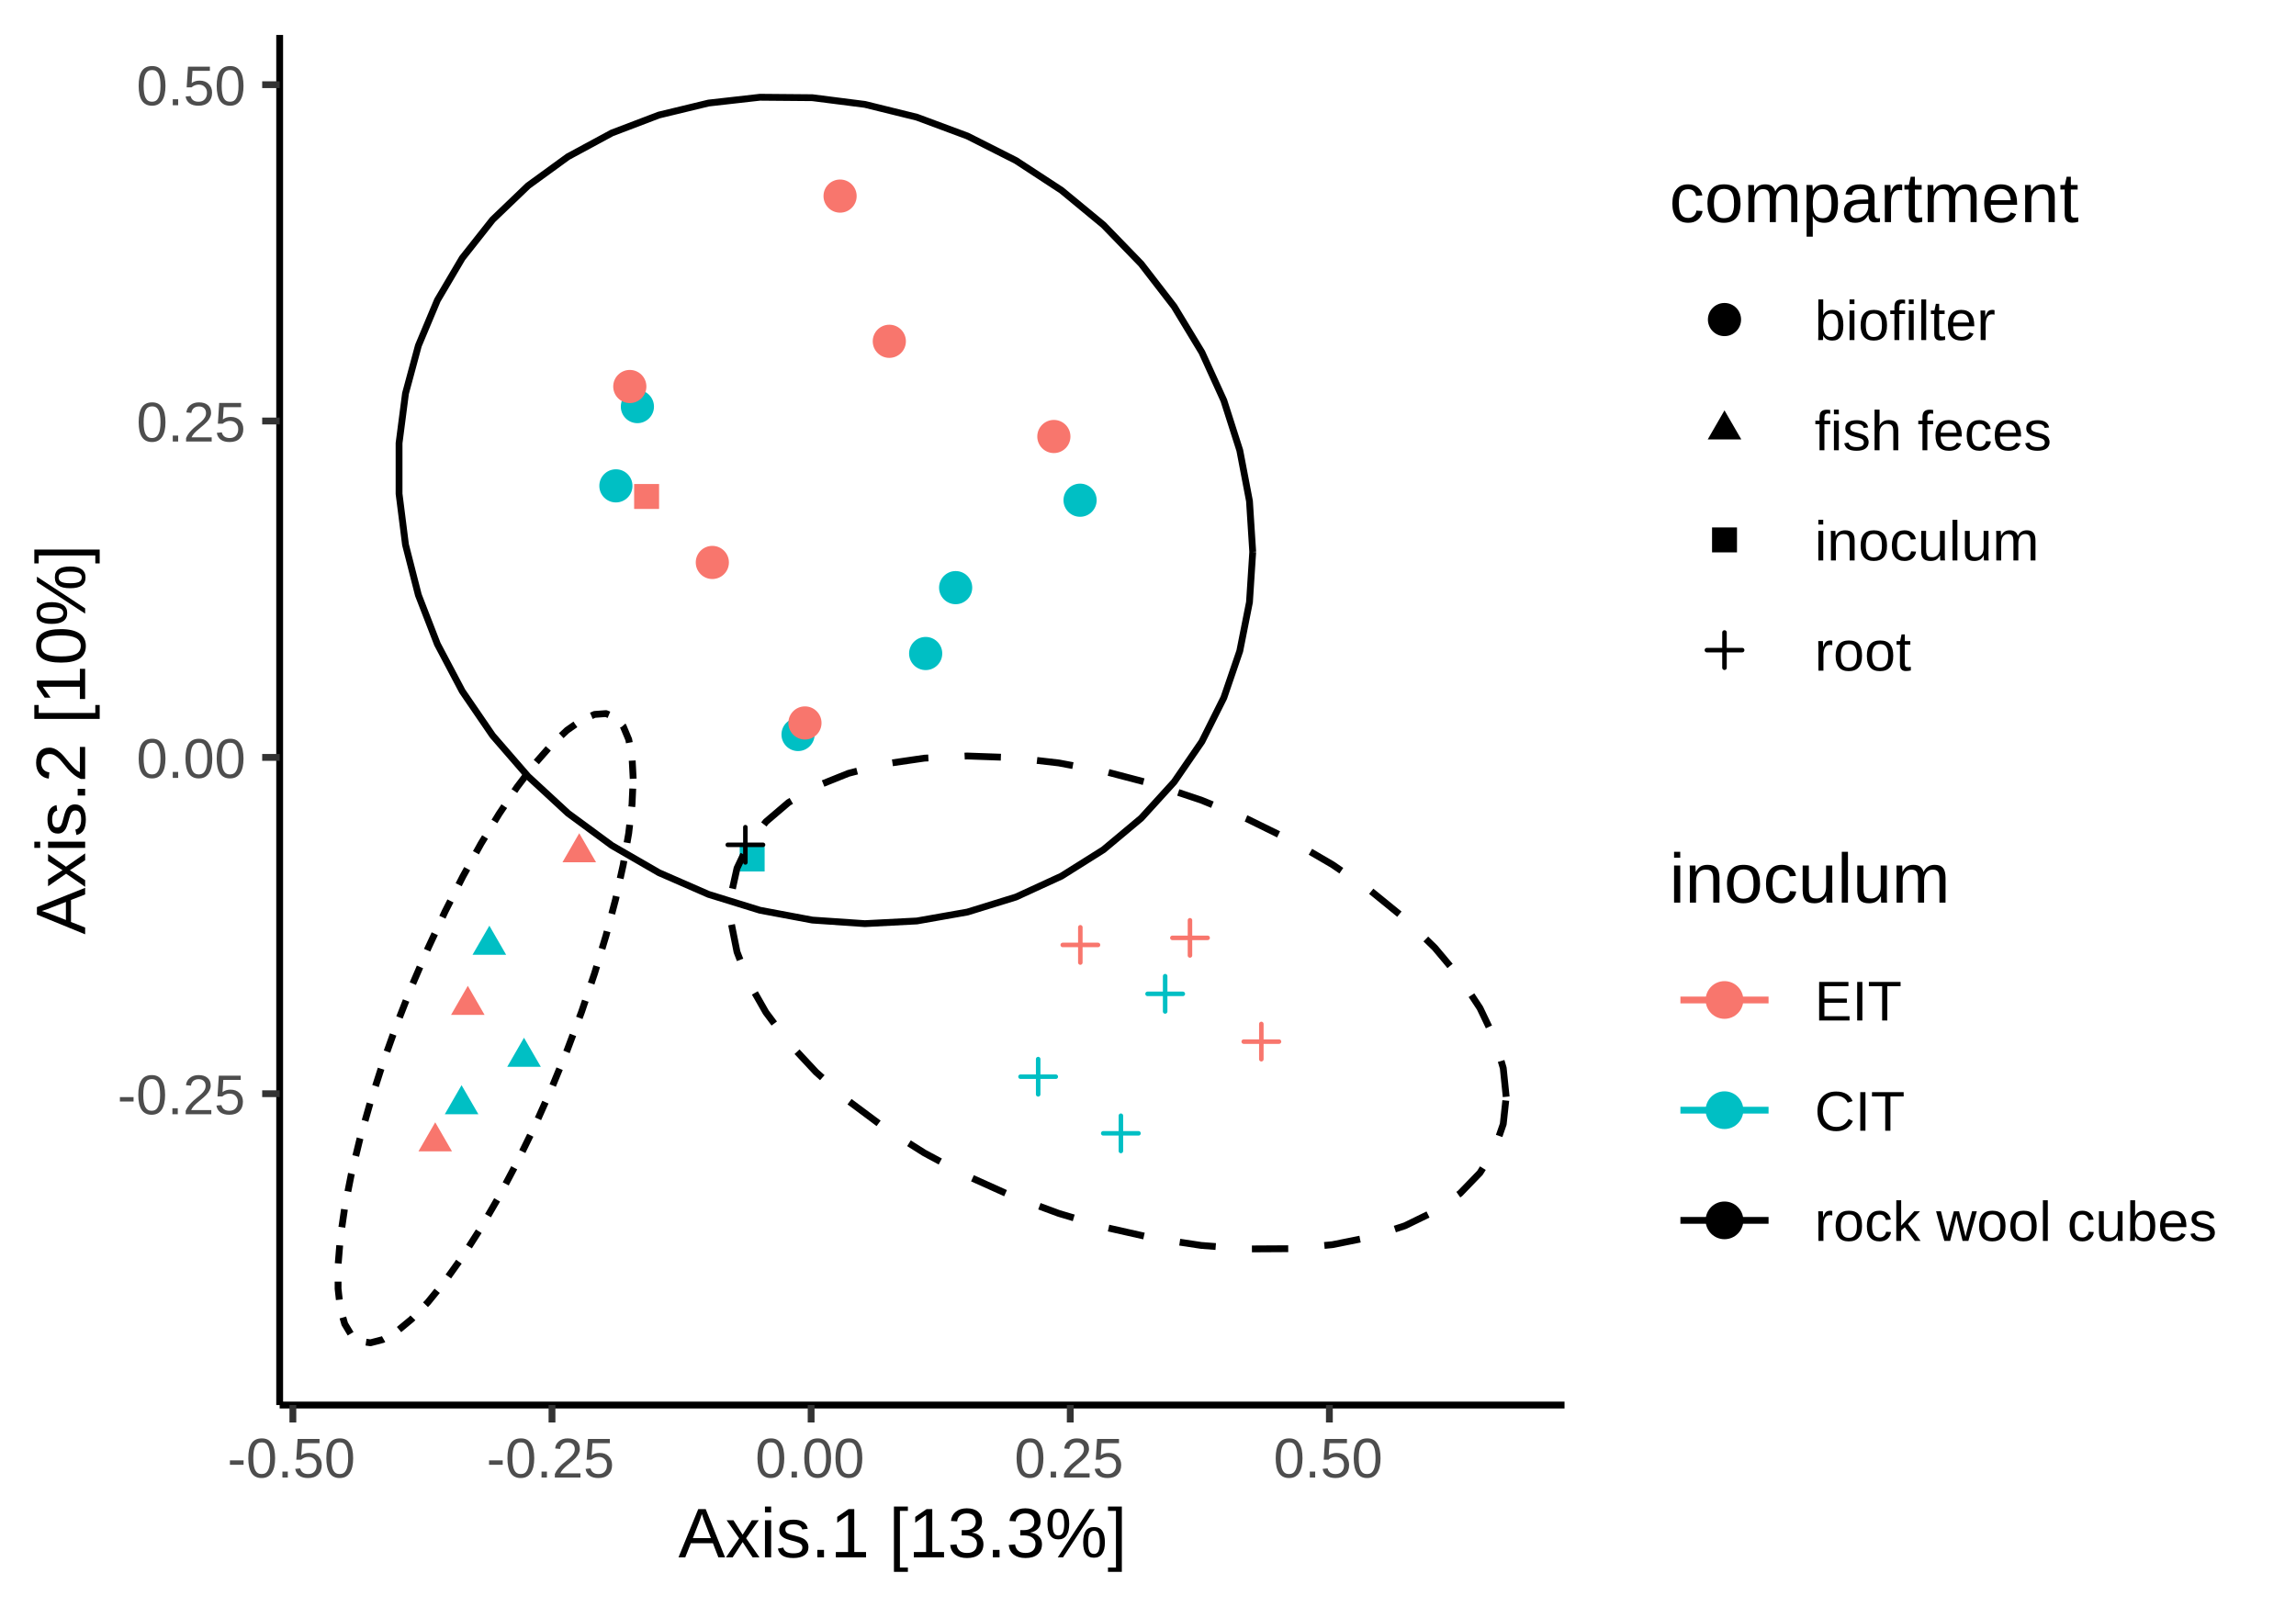
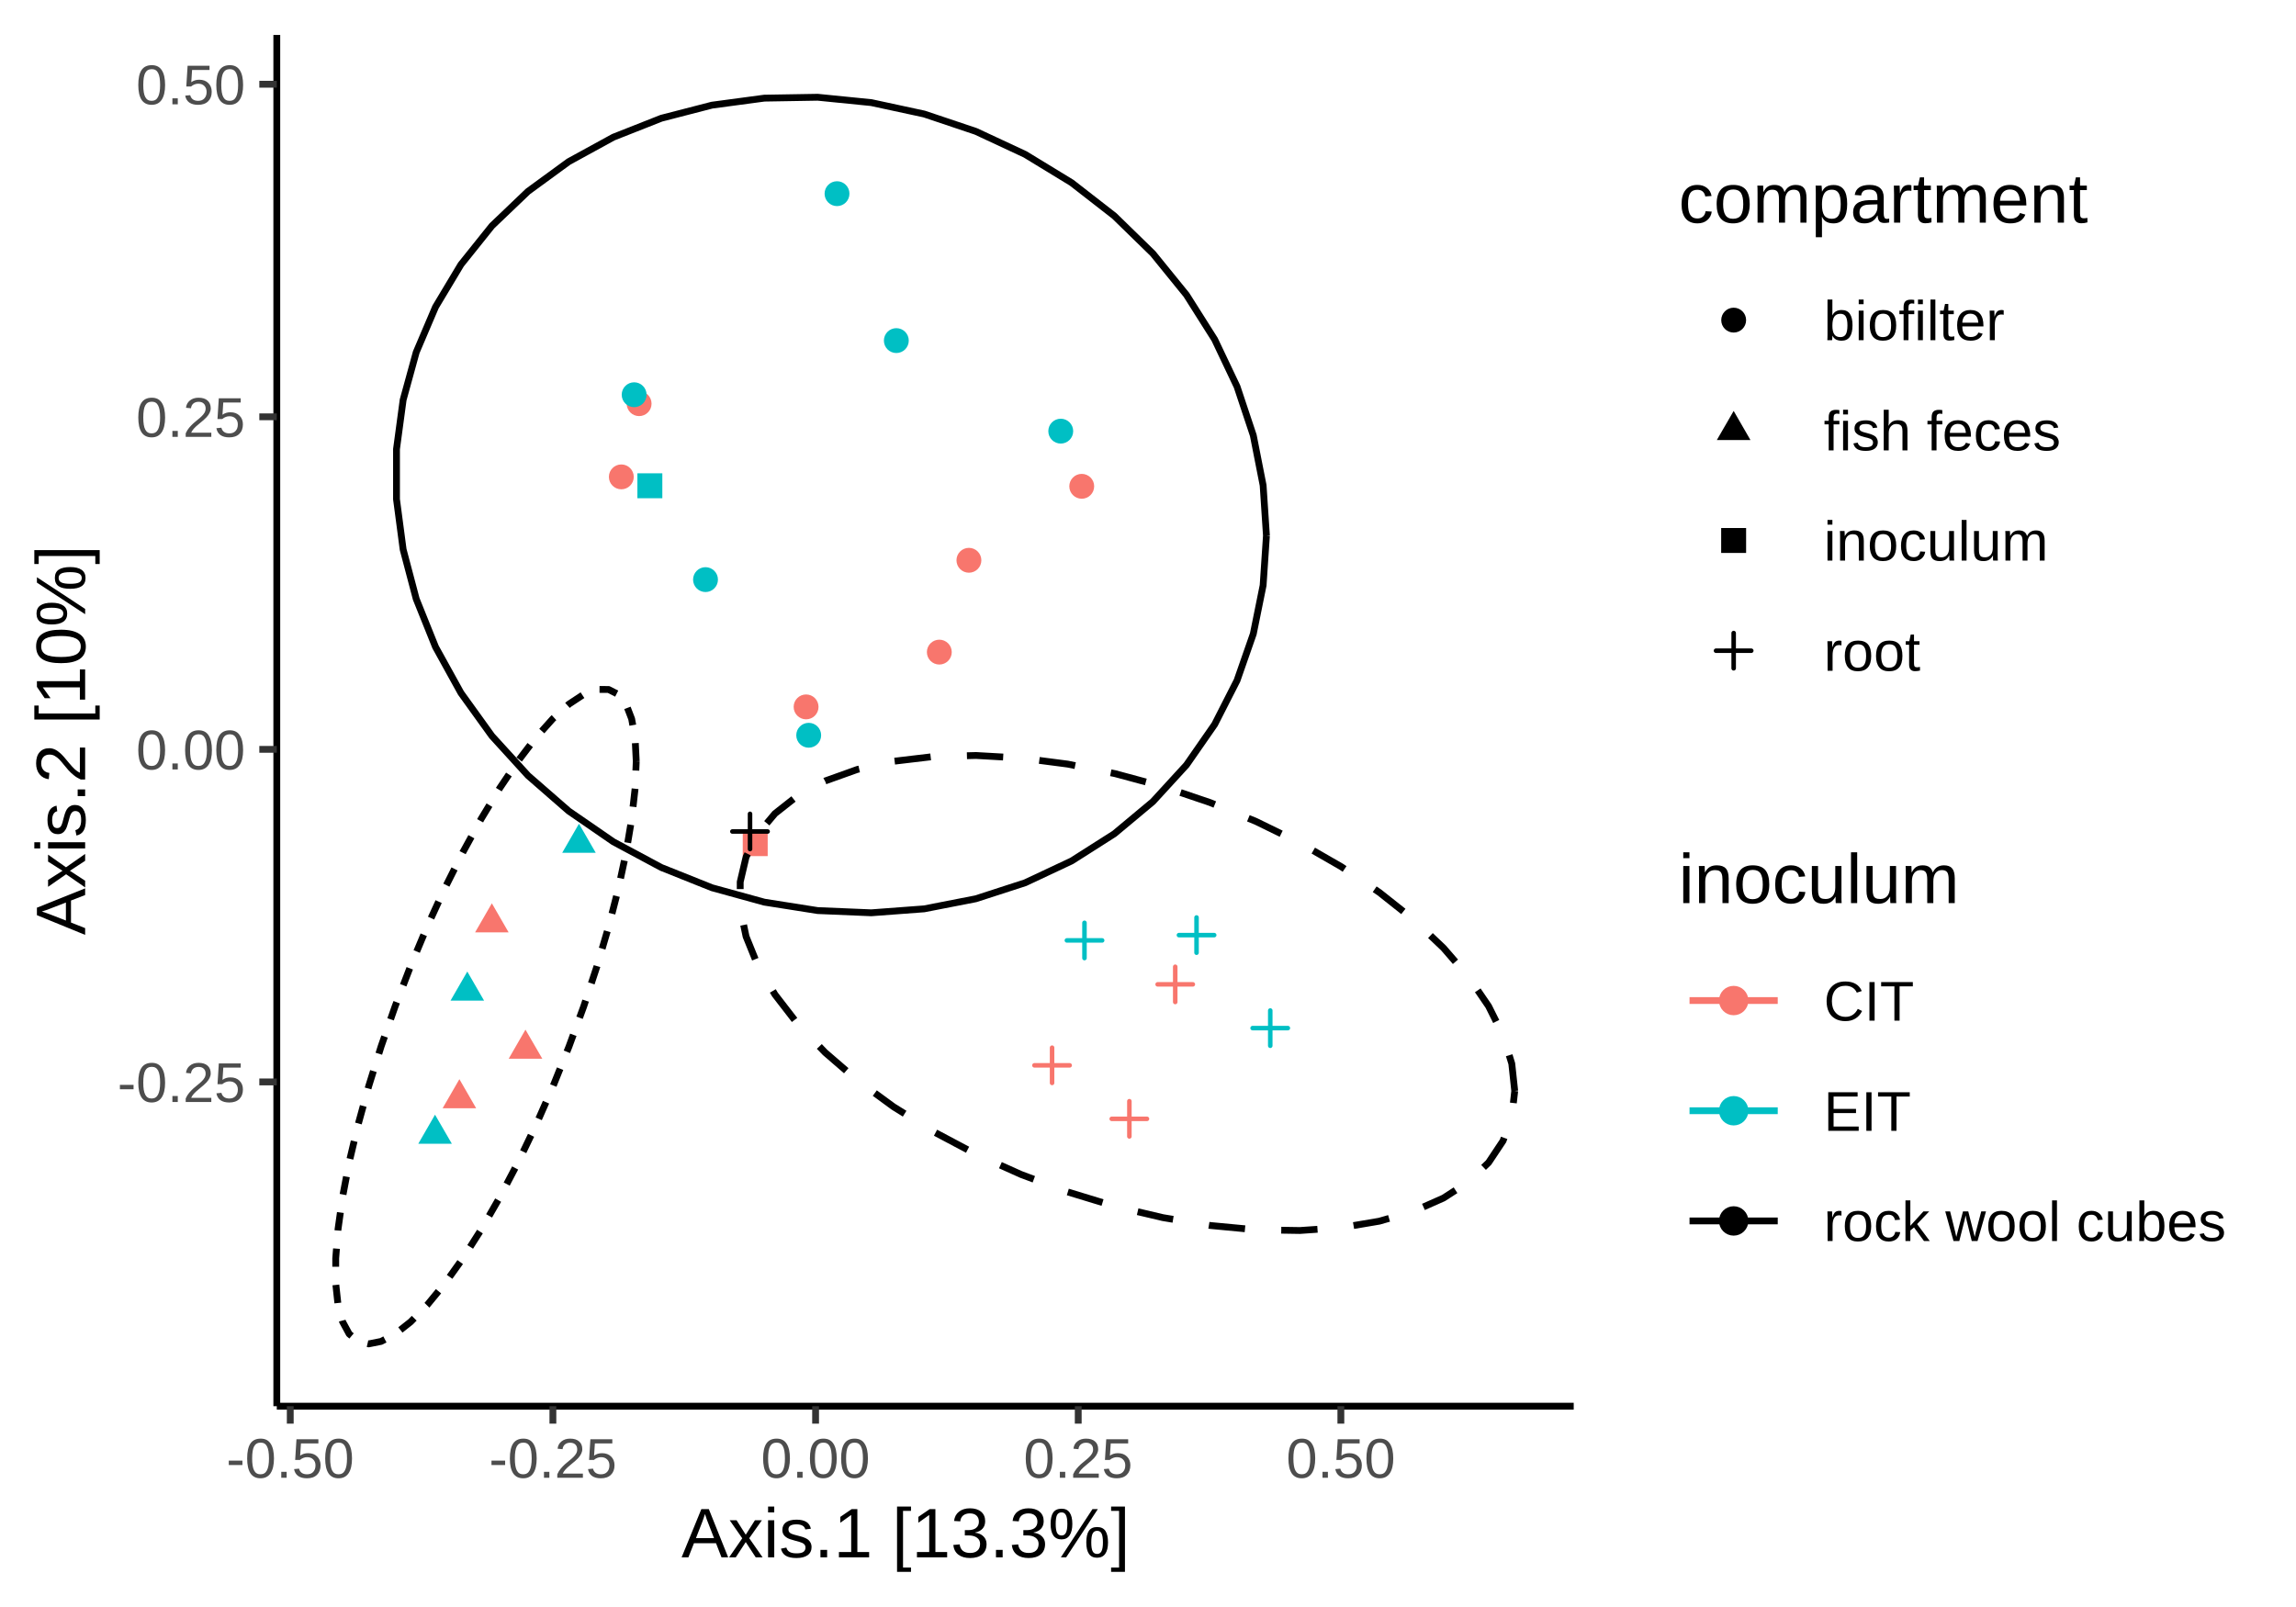
<svg xmlns="http://www.w3.org/2000/svg" viewBox="0 0 360.00 252.00">
  <defs>
    <style type="text/css">
    line, polyline, polygon, path, rect, circle {
      fill: none;
      stroke: #000000;
      stroke-linecap: round;
      stroke-linejoin: round;
      stroke-miterlimit: 10.00;
    }
  </style>
  </defs>
  <rect width="100%" height="100%" style="stroke: none; fill: #FFFFFF;" />
-   <rect x="0.00" y="0.00" width="360.00" height="252.00" style="stroke-width: 1.07; stroke: #FFFFFF; fill: #FFFFFF;" />
+   <rect x="0" y="0.00" width="360.00" height="252.00" style="stroke-width: 1.07; stroke: #FFFFFF; fill: #FFFFFF;" />
  <defs>
-     <clipPath id="cpNDMuODV8MjQ1LjMxfDIyMC4zM3w1LjQ4">
-       <rect x="43.85" y="5.48" width="201.46" height="214.85" />
+     <clipPath id="cpNDMuNDB8MjQ2Ljc1fDIyMC41MXw1LjQ4">
+       <rect x="43.40" y="5.48" width="203.35" height="215.03" />
    </clipPath>
  </defs>
-   <rect x="43.85" y="5.48" width="201.46" height="214.85" style="stroke-width: 1.07; stroke: none; fill: #FFFFFF;" clip-path="url(#cpNDMuODV8MjQ1LjMxfDIyMC4zM3w1LjQ4)" />
-   <polygon points="99.43,79.81 103.34,79.81 103.34,75.90 99.43,75.90 " style="stroke-width: 0.71; stroke: none; fill: #F8766D;" clip-path="url(#cpNDMuODV8MjQ1LjMxfDIyMC4zM3w1LjQ4)" />
-   <polygon points="115.98,136.66 119.89,136.66 119.89,132.75 115.98,132.75 " style="stroke-width: 0.71; stroke: none; fill: #00BFC4;" clip-path="url(#cpNDMuODV8MjQ1LjMxfDIyMC4zM3w1LjQ4)" />
-   <polygon points="82.16,162.73 84.80,167.29 79.53,167.29 " style="stroke-width: 0.71; stroke: none; fill: #00BFC4;" clip-path="url(#cpNDMuODV8MjQ1LjMxfDIyMC4zM3w1LjQ4)" />
-   <polygon points="76.73,145.16 79.36,149.72 74.09,149.72 " style="stroke-width: 0.71; stroke: none; fill: #00BFC4;" clip-path="url(#cpNDMuODV8MjQ1LjMxfDIyMC4zM3w1LjQ4)" />
-   <polygon points="72.37,170.17 75.01,174.73 69.74,174.73 " style="stroke-width: 0.71; stroke: none; fill: #00BFC4;" clip-path="url(#cpNDMuODV8MjQ1LjMxfDIyMC4zM3w1LjQ4)" />
-   <polygon points="68.24,175.99 70.87,180.55 65.61,180.55 " style="stroke-width: 0.71; stroke: none; fill: #F8766D;" clip-path="url(#cpNDMuODV8MjQ1LjMxfDIyMC4zM3w1LjQ4)" />
-   <polygon points="90.82,130.66 93.46,135.22 88.19,135.22 " style="stroke-width: 0.71; stroke: none; fill: #F8766D;" clip-path="url(#cpNDMuODV8MjQ1LjMxfDIyMC4zM3w1LjQ4)" />
-   <polygon points="73.35,154.59 75.98,159.15 70.72,159.15 " style="stroke-width: 0.71; stroke: none; fill: #F8766D;" clip-path="url(#cpNDMuODV8MjQ1LjMxfDIyMC4zM3w1LjQ4)" />
-   <line x1="114.11" y1="132.48" x2="119.64" y2="132.48" style="stroke-width: 0.71;" clip-path="url(#cpNDMuODV8MjQ1LjMxfDIyMC4zM3w1LjQ4)" />
-   <line x1="116.87" y1="135.24" x2="116.87" y2="129.71" style="stroke-width: 0.71;" clip-path="url(#cpNDMuODV8MjQ1LjMxfDIyMC4zM3w1LjQ4)" />
-   <circle cx="125.13" cy="115.18" r="1.95pt" style="stroke-width: 0.71; stroke: none; fill: #00BFC4;" clip-path="url(#cpNDMuODV8MjQ1LjMxfDIyMC4zM3w1LjQ4)" />
-   <circle cx="99.94" cy="63.76" r="1.95pt" style="stroke-width: 0.71; stroke: none; fill: #00BFC4;" clip-path="url(#cpNDMuODV8MjQ1LjMxfDIyMC4zM3w1LjQ4)" />
-   <circle cx="96.57" cy="76.19" r="1.95pt" style="stroke-width: 0.71; stroke: none; fill: #00BFC4;" clip-path="url(#cpNDMuODV8MjQ1LjMxfDIyMC4zM3w1LjQ4)" />
-   <circle cx="98.75" cy="60.61" r="1.95pt" style="stroke-width: 0.71; stroke: none; fill: #F8766D;" clip-path="url(#cpNDMuODV8MjQ1LjMxfDIyMC4zM3w1LjQ4)" />
-   <circle cx="126.21" cy="113.37" r="1.95pt" style="stroke-width: 0.71; stroke: none; fill: #F8766D;" clip-path="url(#cpNDMuODV8MjQ1LjMxfDIyMC4zM3w1LjQ4)" />
-   <circle cx="111.69" cy="88.20" r="1.95pt" style="stroke-width: 0.71; stroke: none; fill: #F8766D;" clip-path="url(#cpNDMuODV8MjQ1LjMxfDIyMC4zM3w1LjQ4)" />
-   <circle cx="149.84" cy="92.15" r="1.95pt" style="stroke-width: 0.71; stroke: none; fill: #00BFC4;" clip-path="url(#cpNDMuODV8MjQ1LjMxfDIyMC4zM3w1LjQ4)" />
-   <circle cx="169.35" cy="78.44" r="1.95pt" style="stroke-width: 0.71; stroke: none; fill: #00BFC4;" clip-path="url(#cpNDMuODV8MjQ1LjMxfDIyMC4zM3w1LjQ4)" />
-   <circle cx="145.14" cy="102.48" r="1.95pt" style="stroke-width: 0.71; stroke: none; fill: #00BFC4;" clip-path="url(#cpNDMuODV8MjQ1LjMxfDIyMC4zM3w1LjQ4)" />
-   <circle cx="165.24" cy="68.45" r="1.95pt" style="stroke-width: 0.71; stroke: none; fill: #F8766D;" clip-path="url(#cpNDMuODV8MjQ1LjMxfDIyMC4zM3w1LjQ4)" />
-   <circle cx="131.72" cy="30.75" r="1.95pt" style="stroke-width: 0.71; stroke: none; fill: #F8766D;" clip-path="url(#cpNDMuODV8MjQ1LjMxfDIyMC4zM3w1LjQ4)" />
-   <circle cx="139.44" cy="53.52" r="1.95pt" style="stroke-width: 0.71; stroke: none; fill: #F8766D;" clip-path="url(#cpNDMuODV8MjQ1LjMxfDIyMC4zM3w1LjQ4)" />
-   <line x1="179.93" y1="155.85" x2="185.46" y2="155.85" style="stroke-width: 0.71; stroke: #00BFC4;" clip-path="url(#cpNDMuODV8MjQ1LjMxfDIyMC4zM3w1LjQ4)" />
-   <line x1="182.69" y1="158.61" x2="182.69" y2="153.08" style="stroke-width: 0.71; stroke: #00BFC4;" clip-path="url(#cpNDMuODV8MjQ1LjMxfDIyMC4zM3w1LjQ4)" />
-   <line x1="172.98" y1="177.72" x2="178.51" y2="177.72" style="stroke-width: 0.71; stroke: #00BFC4;" clip-path="url(#cpNDMuODV8MjQ1LjMxfDIyMC4zM3w1LjQ4)" />
-   <line x1="175.75" y1="180.49" x2="175.75" y2="174.96" style="stroke-width: 0.71; stroke: #00BFC4;" clip-path="url(#cpNDMuODV8MjQ1LjMxfDIyMC4zM3w1LjQ4)" />
-   <line x1="160.01" y1="168.84" x2="165.54" y2="168.84" style="stroke-width: 0.71; stroke: #00BFC4;" clip-path="url(#cpNDMuODV8MjQ1LjMxfDIyMC4zM3w1LjQ4)" />
-   <line x1="162.78" y1="171.61" x2="162.78" y2="166.08" style="stroke-width: 0.71; stroke: #00BFC4;" clip-path="url(#cpNDMuODV8MjQ1LjMxfDIyMC4zM3w1LjQ4)" />
-   <line x1="195.01" y1="163.34" x2="200.54" y2="163.34" style="stroke-width: 0.71; stroke: #F8766D;" clip-path="url(#cpNDMuODV8MjQ1LjMxfDIyMC4zM3w1LjQ4)" />
-   <line x1="197.77" y1="166.10" x2="197.77" y2="160.57" style="stroke-width: 0.71; stroke: #F8766D;" clip-path="url(#cpNDMuODV8MjQ1LjMxfDIyMC4zM3w1LjQ4)" />
-   <line x1="183.82" y1="147.07" x2="189.35" y2="147.07" style="stroke-width: 0.71; stroke: #F8766D;" clip-path="url(#cpNDMuODV8MjQ1LjMxfDIyMC4zM3w1LjQ4)" />
-   <line x1="186.58" y1="149.83" x2="186.58" y2="144.31" style="stroke-width: 0.71; stroke: #F8766D;" clip-path="url(#cpNDMuODV8MjQ1LjMxfDIyMC4zM3w1LjQ4)" />
-   <line x1="166.63" y1="148.18" x2="172.16" y2="148.18" style="stroke-width: 0.71; stroke: #F8766D;" clip-path="url(#cpNDMuODV8MjQ1LjMxfDIyMC4zM3w1LjQ4)" />
-   <line x1="169.39" y1="150.94" x2="169.39" y2="145.41" style="stroke-width: 0.71; stroke: #F8766D;" clip-path="url(#cpNDMuODV8MjQ1LjMxfDIyMC4zM3w1LjQ4)" />
-   <polyline points="196.42,86.55 195.91,78.57 194.39,70.62 191.89,62.80 188.45,55.25 184.10,48.07 178.93,41.38 173.01,35.27 166.43,29.84 159.29,25.17 151.69,21.33 143.76,18.38 135.61,16.37 127.37,15.32 119.16,15.25 111.10,16.16 103.32,18.04 95.94,20.85 89.06,24.57 82.80,29.12 77.24,34.45 72.48,40.47 68.58,47.08 65.60,54.20 63.58,61.70 62.57,69.49 62.57,77.43 63.58,85.41 65.60,93.31 68.58,101.01 72.48,108.39 77.24,115.34 82.80,121.75 89.06,127.53 95.94,132.59 103.32,136.85 111.10,140.25 119.16,142.74 127.37,144.28 135.61,144.84 143.76,144.42 151.69,143.02 159.29,140.67 166.43,137.39 173.01,133.25 178.93,128.30 184.10,122.62 188.45,116.29 191.89,109.41 194.39,102.09 195.91,94.43 196.42,86.55 " style="stroke-width: 1.07; stroke-linecap: butt;" clip-path="url(#cpNDMuODV8MjQ1LjMxfDIyMC4zM3w1LjQ4)" />
-   <polyline points="99.28,122.12 99.10,118.72 98.58,115.96 97.71,113.88 96.52,112.52 95.02,111.90 93.23,112.03 91.19,112.91 88.91,114.51 86.44,116.83 83.82,119.81 81.07,123.43 78.26,127.62 75.41,132.31 72.57,137.45 69.78,142.95 67.10,148.72 64.54,154.68 62.17,160.74 60.00,166.81 58.08,172.80 56.43,178.60 55.08,184.15 54.05,189.35 53.36,194.12 53.01,198.39 53.01,202.10 53.36,205.19 54.05,207.61 55.08,209.33 56.43,210.32 58.08,210.57 60.00,210.07 62.17,208.82 64.54,206.86 67.10,204.20 69.78,200.90 72.57,196.99 75.41,192.54 78.26,187.61 81.07,182.28 83.82,176.64 86.44,170.76 88.91,164.74 91.19,158.66 93.23,152.62 95.02,146.71 96.52,141.03 97.71,135.64 98.58,130.65 99.10,126.12 99.28,122.12 " style="stroke-width: 1.07; stroke-dasharray: 2.85,2.85; stroke-linecap: butt;" clip-path="url(#cpNDMuODV8MjQ1LjMxfDIyMC4zM3w1LjQ4)" />
-   <polyline points="236.16,171.99 235.70,167.49 234.32,162.83 232.05,158.08 228.92,153.33 224.98,148.63 220.28,144.06 214.91,139.69 208.93,135.59 202.45,131.81 195.55,128.42 188.35,125.47 180.95,123.00 173.47,121.04 166.01,119.64 158.70,118.80 151.63,118.55 144.93,118.89 138.69,119.80 133.00,121.28 127.96,123.31 123.63,125.85 120.09,128.87 117.38,132.32 115.56,136.14 114.64,140.29 114.64,144.69 115.56,149.28 117.38,153.99 120.09,158.75 123.63,163.49 127.96,168.13 133.00,172.61 138.69,176.85 144.93,180.80 151.63,184.39 158.70,187.57 166.01,190.28 173.47,192.50 180.95,194.18 188.35,195.30 195.55,195.85 202.45,195.81 208.93,195.18 214.91,193.98 220.28,192.22 224.98,189.93 228.92,187.15 232.05,183.91 234.32,180.27 235.70,176.27 236.16,171.99 " style="stroke-width: 1.07; stroke-dasharray: 5.69,5.69; stroke-linecap: butt;" clip-path="url(#cpNDMuODV8MjQ1LjMxfDIyMC4zM3w1LjQ4)" />
+   <rect x="43.40" y="5.48" width="203.35" height="215.03" style="stroke-width: 1.07; stroke: none; fill: #FFFFFF;" clip-path="url(#cpNDMuNDB8MjQ2Ljc1fDIyMC41MXw1LjQ4)" />
+   <polygon points="99.94,78.13 103.85,78.13 103.85,74.22 99.94,74.22 " style="stroke-width: 0.71; stroke: none; fill: #00BFC4;" clip-path="url(#cpNDMuNDB8MjQ2Ljc1fDIyMC41MXw1LjQ4)" />
+   <polygon points="116.46,134.25 120.37,134.25 120.37,130.34 116.46,130.34 " style="stroke-width: 0.71; stroke: none; fill: #F8766D;" clip-path="url(#cpNDMuNDB8MjQ2Ljc1fDIyMC41MXw1LjQ4)" />
+   <polygon points="82.39,161.46 85.03,166.02 79.76,166.02 " style="stroke-width: 0.71; stroke: none; fill: #F8766D;" clip-path="url(#cpNDMuNDB8MjQ2Ljc1fDIyMC41MXw1LjQ4)" />
+   <polygon points="77.12,141.65 79.75,146.21 74.49,146.21 " style="stroke-width: 0.71; stroke: none; fill: #F8766D;" clip-path="url(#cpNDMuNDB8MjQ2Ljc1fDIyMC41MXw1LjQ4)" />
+   <polygon points="72.03,169.23 74.66,173.79 69.40,173.79 " style="stroke-width: 0.71; stroke: none; fill: #F8766D;" clip-path="url(#cpNDMuNDB8MjQ2Ljc1fDIyMC41MXw1LjQ4)" />
+   <polygon points="68.21,174.80 70.85,179.36 65.58,179.36 " style="stroke-width: 0.71; stroke: none; fill: #00BFC4;" clip-path="url(#cpNDMuNDB8MjQ2Ljc1fDIyMC41MXw1LjQ4)" />
+   <polygon points="90.78,129.17 93.41,133.73 88.15,133.73 " style="stroke-width: 0.71; stroke: none; fill: #00BFC4;" clip-path="url(#cpNDMuNDB8MjQ2Ljc1fDIyMC41MXw1LjQ4)" />
+   <polygon points="73.27,152.35 75.90,156.91 70.64,156.91 " style="stroke-width: 0.71; stroke: none; fill: #00BFC4;" clip-path="url(#cpNDMuNDB8MjQ2Ljc1fDIyMC41MXw1LjQ4)" />
+   <line x1="114.83" y1="130.39" x2="120.36" y2="130.39" style="stroke-width: 0.71;" clip-path="url(#cpNDMuNDB8MjQ2Ljc1fDIyMC41MXw1LjQ4)" />
+   <line x1="117.60" y1="133.15" x2="117.60" y2="127.62" style="stroke-width: 0.71;" clip-path="url(#cpNDMuNDB8MjQ2Ljc1fDIyMC41MXw1LjQ4)" />
+   <circle cx="126.39" cy="110.85" r="1.95" style="stroke-width: 0.71; stroke: none; fill: #F8766D;" clip-path="url(#cpNDMuNDB8MjQ2Ljc1fDIyMC41MXw1LjQ4)" />
+   <circle cx="100.21" cy="63.30" r="1.95" style="stroke-width: 0.71; stroke: none; fill: #F8766D;" clip-path="url(#cpNDMuNDB8MjQ2Ljc1fDIyMC41MXw1LjQ4)" />
+   <circle cx="97.42" cy="74.78" r="1.95" style="stroke-width: 0.71; stroke: none; fill: #F8766D;" clip-path="url(#cpNDMuNDB8MjQ2Ljc1fDIyMC41MXw1LjQ4)" />
+   <circle cx="99.43" cy="61.90" r="1.95" style="stroke-width: 0.71; stroke: none; fill: #00BFC4;" clip-path="url(#cpNDMuNDB8MjQ2Ljc1fDIyMC41MXw1LjQ4)" />
+   <circle cx="126.80" cy="115.30" r="1.95" style="stroke-width: 0.71; stroke: none; fill: #00BFC4;" clip-path="url(#cpNDMuNDB8MjQ2Ljc1fDIyMC41MXw1LjQ4)" />
+   <circle cx="110.62" cy="90.89" r="1.95" style="stroke-width: 0.71; stroke: none; fill: #00BFC4;" clip-path="url(#cpNDMuNDB8MjQ2Ljc1fDIyMC41MXw1LjQ4)" />
+   <circle cx="151.92" cy="87.86" r="1.95" style="stroke-width: 0.71; stroke: none; fill: #F8766D;" clip-path="url(#cpNDMuNDB8MjQ2Ljc1fDIyMC41MXw1LjQ4)" />
+   <circle cx="169.61" cy="76.26" r="1.95" style="stroke-width: 0.71; stroke: none; fill: #F8766D;" clip-path="url(#cpNDMuNDB8MjQ2Ljc1fDIyMC41MXw1LjQ4)" />
+   <circle cx="147.28" cy="102.26" r="1.95" style="stroke-width: 0.71; stroke: none; fill: #F8766D;" clip-path="url(#cpNDMuNDB8MjQ2Ljc1fDIyMC41MXw1LjQ4)" />
+   <circle cx="166.32" cy="67.61" r="1.95" style="stroke-width: 0.71; stroke: none; fill: #00BFC4;" clip-path="url(#cpNDMuNDB8MjQ2Ljc1fDIyMC41MXw1LjQ4)" />
+   <circle cx="131.24" cy="30.37" r="1.95" style="stroke-width: 0.71; stroke: none; fill: #00BFC4;" clip-path="url(#cpNDMuNDB8MjQ2Ljc1fDIyMC41MXw1LjQ4)" />
+   <circle cx="140.54" cy="53.41" r="1.95" style="stroke-width: 0.71; stroke: none; fill: #00BFC4;" clip-path="url(#cpNDMuNDB8MjQ2Ljc1fDIyMC41MXw1LjQ4)" />
+   <line x1="181.51" y1="154.36" x2="187.03" y2="154.36" style="stroke-width: 0.71; stroke: #F8766D;" clip-path="url(#cpNDMuNDB8MjQ2Ljc1fDIyMC41MXw1LjQ4)" />
+   <line x1="184.27" y1="157.13" x2="184.27" y2="151.60" style="stroke-width: 0.71; stroke: #F8766D;" clip-path="url(#cpNDMuNDB8MjQ2Ljc1fDIyMC41MXw1LjQ4)" />
+   <line x1="174.31" y1="175.45" x2="179.84" y2="175.45" style="stroke-width: 0.71; stroke: #F8766D;" clip-path="url(#cpNDMuNDB8MjQ2Ljc1fDIyMC41MXw1LjQ4)" />
+   <line x1="177.08" y1="178.21" x2="177.08" y2="172.68" style="stroke-width: 0.71; stroke: #F8766D;" clip-path="url(#cpNDMuNDB8MjQ2Ljc1fDIyMC41MXw1LjQ4)" />
+   <line x1="162.19" y1="167.06" x2="167.72" y2="167.06" style="stroke-width: 0.71; stroke: #F8766D;" clip-path="url(#cpNDMuNDB8MjQ2Ljc1fDIyMC41MXw1LjQ4)" />
+   <line x1="164.96" y1="169.82" x2="164.96" y2="164.29" style="stroke-width: 0.71; stroke: #F8766D;" clip-path="url(#cpNDMuNDB8MjQ2Ljc1fDIyMC41MXw1LjQ4)" />
+   <line x1="196.40" y1="161.22" x2="201.93" y2="161.22" style="stroke-width: 0.71; stroke: #00BFC4;" clip-path="url(#cpNDMuNDB8MjQ2Ljc1fDIyMC41MXw1LjQ4)" />
+   <line x1="199.17" y1="163.99" x2="199.17" y2="158.46" style="stroke-width: 0.71; stroke: #00BFC4;" clip-path="url(#cpNDMuNDB8MjQ2Ljc1fDIyMC41MXw1LjQ4)" />
+   <line x1="184.85" y1="146.64" x2="190.38" y2="146.64" style="stroke-width: 0.71; stroke: #00BFC4;" clip-path="url(#cpNDMuNDB8MjQ2Ljc1fDIyMC41MXw1LjQ4)" />
+   <line x1="187.61" y1="149.40" x2="187.61" y2="143.87" style="stroke-width: 0.71; stroke: #00BFC4;" clip-path="url(#cpNDMuNDB8MjQ2Ljc1fDIyMC41MXw1LjQ4)" />
+   <line x1="167.28" y1="147.47" x2="172.81" y2="147.47" style="stroke-width: 0.71; stroke: #00BFC4;" clip-path="url(#cpNDMuNDB8MjQ2Ljc1fDIyMC41MXw1LjQ4)" />
+   <line x1="170.04" y1="150.24" x2="170.04" y2="144.71" style="stroke-width: 0.71; stroke: #00BFC4;" clip-path="url(#cpNDMuNDB8MjQ2Ljc1fDIyMC41MXw1LjQ4)" />
+   <polyline points="198.57,83.99 198.05,76.11 196.51,68.28 193.96,60.62 190.45,53.23 186.03,46.24 180.76,39.75 174.72,33.86 168.02,28.65 160.74,24.21 153.00,20.60 144.91,17.88 136.61,16.09 128.21,15.25 119.84,15.39 111.63,16.49 103.70,18.54 96.18,21.51 89.17,25.35 82.79,30.01 77.13,35.42 72.27,41.49 68.29,48.13 65.26,55.24 63.21,62.71 62.17,70.43 62.17,78.29 63.21,86.16 65.26,93.92 68.29,101.46 72.27,108.66 77.13,115.41 82.79,121.62 89.17,127.18 96.18,132.01 103.70,136.04 111.63,139.21 119.84,141.47 128.21,142.79 136.61,143.14 144.91,142.52 153.00,140.94 160.74,138.43 168.02,135.01 174.72,130.75 180.76,125.71 186.03,119.96 190.45,113.60 193.96,106.71 196.51,99.40 198.05,91.79 198.57,83.99 " style="stroke-width: 1.07; stroke-linecap: butt;" clip-path="url(#cpNDMuNDB8MjQ2Ljc1fDIyMC41MXw1LjQ4)" />
+   <polyline points="99.76,119.38 99.58,115.73 99.04,112.73 98.16,110.44 96.95,108.90 95.42,108.12 93.60,108.11 91.52,108.89 89.20,110.42 86.69,112.70 84.01,115.69 81.22,119.34 78.35,123.60 75.45,128.40 72.56,133.67 69.72,139.33 66.98,145.29 64.39,151.47 61.97,157.76 59.76,164.08 57.81,170.33 56.13,176.42 54.75,182.24 53.71,187.72 53.00,192.77 52.64,197.31 52.64,201.28 53.00,204.61 53.71,207.26 54.75,209.18 56.13,210.34 57.81,210.74 59.76,210.35 61.97,209.19 64.39,207.28 66.98,204.64 69.72,201.31 72.56,197.35 75.45,192.82 78.35,187.77 81.22,182.30 84.01,176.48 86.69,170.39 89.20,164.15 91.52,157.83 93.60,151.53 95.42,145.35 96.95,139.39 98.16,133.72 99.04,128.45 99.58,123.65 99.76,119.38 " style="stroke-width: 1.07; stroke-dasharray: 2.85,2.85; stroke-linecap: butt;" clip-path="url(#cpNDMuNDB8MjQ2Ljc1fDIyMC41MXw1LjQ4)" />
+   <polyline points="237.50,171.08 237.04,166.80 235.67,162.34 233.40,157.78 230.27,153.20 226.33,148.65 221.64,144.20 216.27,139.94 210.30,135.91 203.82,132.18 196.93,128.81 189.73,125.85 182.33,123.34 174.85,121.32 167.40,119.82 160.09,118.87 153.04,118.47 146.34,118.64 140.10,119.38 134.42,120.66 129.37,122.47 125.05,124.79 121.51,127.58 118.81,130.79 116.98,134.39 116.06,138.30 116.06,142.48 116.98,146.86 118.81,151.38 121.51,155.96 125.05,160.54 129.37,165.04 134.42,169.40 140.10,173.56 146.34,177.44 153.04,181.00 160.09,184.17 167.40,186.91 174.85,189.18 182.33,190.94 189.73,192.17 196.93,192.85 203.82,192.96 210.30,192.51 216.27,191.50 221.64,189.95 226.33,187.87 230.27,185.32 233.40,182.31 235.67,178.90 237.04,175.14 237.50,171.08 " style="stroke-width: 1.07; stroke-dasharray: 5.69,5.69; stroke-linecap: butt;" clip-path="url(#cpNDMuNDB8MjQ2Ljc1fDIyMC41MXw1LjQ4)" />
  <defs>
    <clipPath id="cpMC4wMHwzNjAuMDB8MjUyLjAwfDAuMDA=">
      <rect x="0.00" y="0.00" width="360.00" height="252.00" />
    </clipPath>
  </defs>
-   <polyline points="43.85,220.33 43.85,5.48 " style="stroke-width: 1.07; stroke-linecap: butt;" clip-path="url(#cpMC4wMHwzNjAuMDB8MjUyLjAwfDAuMDA=)" />
+   <polyline points="43.40,220.51 43.40,5.48 " style="stroke-width: 1.07; stroke-linecap: butt;" clip-path="url(#cpMC4wMHwzNjAuMDB8MjUyLjAwfDAuMDA=)" />
  <g clip-path="url(#cpMC4wMHwzNjAuMDB8MjUyLjAwfDAuMDA=)">
-     <text x="18.41" y="174.73" style="font-size: 8.80px; fill: #4D4D4D; font-family: Arial;" textLength="20.51px" lengthAdjust="spacingAndGlyphs">-0.25</text>
+     <text x="18.41" y="172.81" style="font-size: 8.80px; fill: #4D4D4D; font-family: Arial;" textLength="20.06px" lengthAdjust="spacingAndGlyphs">-0.25</text>
  </g>
  <g clip-path="url(#cpMC4wMHwzNjAuMDB8MjUyLjAwfDAuMDA=)">
-     <text x="21.40" y="121.99" style="font-size: 8.80px; fill: #4D4D4D; font-family: Arial;" textLength="17.52px" lengthAdjust="spacingAndGlyphs">0.00</text>
+     <text x="21.34" y="120.66" style="font-size: 8.80px; fill: #4D4D4D; font-family: Arial;" textLength="17.13px" lengthAdjust="spacingAndGlyphs">0.00</text>
  </g>
  <g clip-path="url(#cpMC4wMHwzNjAuMDB8MjUyLjAwfDAuMDA=)">
-     <text x="21.40" y="69.24" style="font-size: 8.80px; fill: #4D4D4D; font-family: Arial;" textLength="17.52px" lengthAdjust="spacingAndGlyphs">0.25</text>
+     <text x="21.34" y="68.51" style="font-size: 8.80px; fill: #4D4D4D; font-family: Arial;" textLength="17.13px" lengthAdjust="spacingAndGlyphs">0.25</text>
  </g>
  <g clip-path="url(#cpMC4wMHwzNjAuMDB8MjUyLjAwfDAuMDA=)">
-     <text x="21.40" y="16.50" style="font-size: 8.80px; fill: #4D4D4D; font-family: Arial;" textLength="17.52px" lengthAdjust="spacingAndGlyphs">0.50</text>
+     <text x="21.34" y="16.36" style="font-size: 8.80px; fill: #4D4D4D; font-family: Arial;" textLength="17.13px" lengthAdjust="spacingAndGlyphs">0.50</text>
  </g>
-   <polyline points="41.11,171.51 43.85,171.51 " style="stroke-width: 1.07; stroke: #333333; stroke-linecap: butt;" clip-path="url(#cpMC4wMHwzNjAuMDB8MjUyLjAwfDAuMDA=)" />
-   <polyline points="41.11,118.77 43.85,118.77 " style="stroke-width: 1.07; stroke: #333333; stroke-linecap: butt;" clip-path="url(#cpMC4wMHwzNjAuMDB8MjUyLjAwfDAuMDA=)" />
-   <polyline points="41.11,66.02 43.85,66.02 " style="stroke-width: 1.07; stroke: #333333; stroke-linecap: butt;" clip-path="url(#cpMC4wMHwzNjAuMDB8MjUyLjAwfDAuMDA=)" />
-   <polyline points="41.11,13.28 43.85,13.28 " style="stroke-width: 1.07; stroke: #333333; stroke-linecap: butt;" clip-path="url(#cpMC4wMHwzNjAuMDB8MjUyLjAwfDAuMDA=)" />
-   <polyline points="43.85,220.33 245.31,220.33 " style="stroke-width: 1.07; stroke-linecap: butt;" clip-path="url(#cpMC4wMHwzNjAuMDB8MjUyLjAwfDAuMDA=)" />
-   <polyline points="45.92,223.07 45.92,220.33 " style="stroke-width: 1.07; stroke: #333333; stroke-linecap: butt;" clip-path="url(#cpMC4wMHwzNjAuMDB8MjUyLjAwfDAuMDA=)" />
-   <polyline points="86.55,223.07 86.55,220.33 " style="stroke-width: 1.07; stroke: #333333; stroke-linecap: butt;" clip-path="url(#cpMC4wMHwzNjAuMDB8MjUyLjAwfDAuMDA=)" />
-   <polyline points="127.18,223.07 127.18,220.33 " style="stroke-width: 1.07; stroke: #333333; stroke-linecap: butt;" clip-path="url(#cpMC4wMHwzNjAuMDB8MjUyLjAwfDAuMDA=)" />
-   <polyline points="167.81,223.07 167.81,220.33 " style="stroke-width: 1.07; stroke: #333333; stroke-linecap: butt;" clip-path="url(#cpMC4wMHwzNjAuMDB8MjUyLjAwfDAuMDA=)" />
-   <polyline points="208.44,223.07 208.44,220.33 " style="stroke-width: 1.07; stroke: #333333; stroke-linecap: butt;" clip-path="url(#cpMC4wMHwzNjAuMDB8MjUyLjAwfDAuMDA=)" />
+   <polyline points="40.66,169.66 43.40,169.66 " style="stroke-width: 1.07; stroke: #333333; stroke-linecap: butt;" clip-path="url(#cpMC4wMHwzNjAuMDB8MjUyLjAwfDAuMDA=)" />
+   <polyline points="40.66,117.51 43.40,117.51 " style="stroke-width: 1.07; stroke: #333333; stroke-linecap: butt;" clip-path="url(#cpMC4wMHwzNjAuMDB8MjUyLjAwfDAuMDA=)" />
+   <polyline points="40.66,65.36 43.40,65.36 " style="stroke-width: 1.07; stroke: #333333; stroke-linecap: butt;" clip-path="url(#cpMC4wMHwzNjAuMDB8MjUyLjAwfDAuMDA=)" />
+   <polyline points="40.66,13.21 43.40,13.21 " style="stroke-width: 1.07; stroke: #333333; stroke-linecap: butt;" clip-path="url(#cpMC4wMHwzNjAuMDB8MjUyLjAwfDAuMDA=)" />
+   <polyline points="43.40,220.51 246.75,220.51 " style="stroke-width: 1.07; stroke-linecap: butt;" clip-path="url(#cpMC4wMHwzNjAuMDB8MjUyLjAwfDAuMDA=)" />
+   <polyline points="45.51,223.25 45.51,220.51 " style="stroke-width: 1.07; stroke: #333333; stroke-linecap: butt;" clip-path="url(#cpMC4wMHwzNjAuMDB8MjUyLjAwfDAuMDA=)" />
+   <polyline points="86.69,223.25 86.69,220.51 " style="stroke-width: 1.07; stroke: #333333; stroke-linecap: butt;" clip-path="url(#cpMC4wMHwzNjAuMDB8MjUyLjAwfDAuMDA=)" />
+   <polyline points="127.88,223.25 127.88,220.51 " style="stroke-width: 1.07; stroke: #333333; stroke-linecap: butt;" clip-path="url(#cpMC4wMHwzNjAuMDB8MjUyLjAwfDAuMDA=)" />
+   <polyline points="169.06,223.25 169.06,220.51 " style="stroke-width: 1.07; stroke: #333333; stroke-linecap: butt;" clip-path="url(#cpMC4wMHwzNjAuMDB8MjUyLjAwfDAuMDA=)" />
+   <polyline points="210.24,223.25 210.24,220.51 " style="stroke-width: 1.07; stroke: #333333; stroke-linecap: butt;" clip-path="url(#cpMC4wMHwzNjAuMDB8MjUyLjAwfDAuMDA=)" />
  <g clip-path="url(#cpMC4wMHwzNjAuMDB8MjUyLjAwfDAuMDA=)">
-     <text x="35.66" y="231.70" style="font-size: 8.80px; fill: #4D4D4D; font-family: Arial;" textLength="20.51px" lengthAdjust="spacingAndGlyphs">-0.50</text>
+     <text x="35.48" y="231.74" style="font-size: 8.80px; fill: #4D4D4D; font-family: Arial;" textLength="20.06px" lengthAdjust="spacingAndGlyphs">-0.50</text>
  </g>
  <g clip-path="url(#cpMC4wMHwzNjAuMDB8MjUyLjAwfDAuMDA=)">
-     <text x="76.29" y="231.70" style="font-size: 8.80px; fill: #4D4D4D; font-family: Arial;" textLength="20.51px" lengthAdjust="spacingAndGlyphs">-0.25</text>
+     <text x="76.67" y="231.74" style="font-size: 8.80px; fill: #4D4D4D; font-family: Arial;" textLength="20.06px" lengthAdjust="spacingAndGlyphs">-0.25</text>
  </g>
  <g clip-path="url(#cpMC4wMHwzNjAuMDB8MjUyLjAwfDAuMDA=)">
-     <text x="118.42" y="231.70" style="font-size: 8.80px; fill: #4D4D4D; font-family: Arial;" textLength="17.52px" lengthAdjust="spacingAndGlyphs">0.00</text>
+     <text x="119.31" y="231.74" style="font-size: 8.80px; fill: #4D4D4D; font-family: Arial;" textLength="17.13px" lengthAdjust="spacingAndGlyphs">0.00</text>
  </g>
  <g clip-path="url(#cpMC4wMHwzNjAuMDB8MjUyLjAwfDAuMDA=)">
-     <text x="159.05" y="231.70" style="font-size: 8.80px; fill: #4D4D4D; font-family: Arial;" textLength="17.52px" lengthAdjust="spacingAndGlyphs">0.25</text>
+     <text x="160.49" y="231.74" style="font-size: 8.80px; fill: #4D4D4D; font-family: Arial;" textLength="17.13px" lengthAdjust="spacingAndGlyphs">0.25</text>
  </g>
  <g clip-path="url(#cpMC4wMHwzNjAuMDB8MjUyLjAwfDAuMDA=)">
-     <text x="199.68" y="231.70" style="font-size: 8.80px; fill: #4D4D4D; font-family: Arial;" textLength="17.52px" lengthAdjust="spacingAndGlyphs">0.50</text>
+     <text x="201.67" y="231.74" style="font-size: 8.80px; fill: #4D4D4D; font-family: Arial;" textLength="17.13px" lengthAdjust="spacingAndGlyphs">0.50</text>
  </g>
  <g clip-path="url(#cpMC4wMHwzNjAuMDB8MjUyLjAwfDAuMDA=)">
-     <text x="106.37" y="244.21" style="font-size: 11.00px; font-family: Arial;" textLength="76.43px" lengthAdjust="spacingAndGlyphs">Axis.1   [13.3%]</text>
+     <text x="106.86" y="244.21" style="font-size: 11.00px; font-family: Arial;" textLength="76.43px" lengthAdjust="spacingAndGlyphs">Axis.1   [13.3%]</text>
  </g>
  <g clip-path="url(#cpMC4wMHwzNjAuMDB8MjUyLjAwfDAuMDA=)">
-     <text transform="translate(13.35,146.53) rotate(-90)" style="font-size: 11.00px; font-family: Arial;" textLength="67.25px" lengthAdjust="spacingAndGlyphs">Axis.2   [10%]</text>
+     <text transform="translate(13.35,146.62) rotate(-90)" style="font-size: 11.00px; font-family: Arial;" textLength="67.25px" lengthAdjust="spacingAndGlyphs">Axis.2   [10%]</text>
  </g>
-   <rect x="256.27" y="20.32" width="75.15" height="95.75" style="stroke-width: 1.07; stroke: none; fill: #FFFFFF;" clip-path="url(#cpMC4wMHwzNjAuMDB8MjUyLjAwfDAuMDA=)" />
+   <rect x="257.71" y="20.41" width="75.15" height="95.75" style="stroke-width: 1.07; stroke: none; fill: #FFFFFF;" clip-path="url(#cpMC4wMHwzNjAuMDB8MjUyLjAwfDAuMDA=)" />
  <g clip-path="url(#cpMC4wMHwzNjAuMDB8MjUyLjAwfDAuMDA=)">
-     <text x="261.75" y="34.83" style="font-size: 11.00px; font-family: Arial;" textLength="64.19px" lengthAdjust="spacingAndGlyphs">compartment</text>
+     <text x="263.19" y="34.92" style="font-size: 11.00px; font-family: Arial;" textLength="64.19px" lengthAdjust="spacingAndGlyphs">compartment</text>
  </g>
-   <circle cx="270.39" cy="50.11" r="1.95pt" style="stroke-width: 0.71; stroke: none; fill: #000000;" clip-path="url(#cpMC4wMHwzNjAuMDB8MjUyLjAwfDAuMDA=)" />
-   <polygon points="270.39,64.35 273.03,68.91 267.76,68.91 " style="stroke-width: 0.71; stroke: none; fill: #000000;" clip-path="url(#cpMC4wMHwzNjAuMDB8MjUyLjAwfDAuMDA=)" />
-   <polygon points="268.44,86.62 272.35,86.62 272.35,82.71 268.44,82.71 " style="stroke-width: 0.71; stroke: none; fill: #000000;" clip-path="url(#cpMC4wMHwzNjAuMDB8MjUyLjAwfDAuMDA=)" />
-   <line x1="267.63" y1="101.95" x2="273.16" y2="101.95" style="stroke-width: 0.71;" clip-path="url(#cpMC4wMHwzNjAuMDB8MjUyLjAwfDAuMDA=)" />
-   <line x1="270.39" y1="104.71" x2="270.39" y2="99.18" style="stroke-width: 0.71;" clip-path="url(#cpMC4wMHwzNjAuMDB8MjUyLjAwfDAuMDA=)" />
+   <circle cx="271.83" cy="50.20" r="1.95" style="stroke-width: 0.71; stroke: none; fill: #000000;" clip-path="url(#cpMC4wMHwzNjAuMDB8MjUyLjAwfDAuMDA=)" />
+   <polygon points="271.83,64.44 274.46,69.00 269.19,69.00 " style="stroke-width: 0.71; stroke: none; fill: #000000;" clip-path="url(#cpMC4wMHwzNjAuMDB8MjUyLjAwfDAuMDA=)" />
+   <polygon points="269.87,86.71 273.78,86.71 273.78,82.80 269.87,82.80 " style="stroke-width: 0.71; stroke: none; fill: #000000;" clip-path="url(#cpMC4wMHwzNjAuMDB8MjUyLjAwfDAuMDA=)" />
+   <line x1="269.06" y1="102.04" x2="274.59" y2="102.04" style="stroke-width: 0.71;" clip-path="url(#cpMC4wMHwzNjAuMDB8MjUyLjAwfDAuMDA=)" />
+   <line x1="271.83" y1="104.80" x2="271.83" y2="99.27" style="stroke-width: 0.71;" clip-path="url(#cpMC4wMHwzNjAuMDB8MjUyLjAwfDAuMDA=)" />
  <g clip-path="url(#cpMC4wMHwzNjAuMDB8MjUyLjAwfDAuMDA=)">
-     <text x="284.51" y="53.33" style="font-size: 8.80px; font-family: Arial;" textLength="29.01px" lengthAdjust="spacingAndGlyphs">biofilter</text>
+     <text x="285.95" y="53.35" style="font-size: 8.80px; font-family: Arial;" textLength="28.37px" lengthAdjust="spacingAndGlyphs">biofilter</text>
  </g>
  <g clip-path="url(#cpMC4wMHwzNjAuMDB8MjUyLjAwfDAuMDA=)">
-     <text x="284.51" y="70.61" style="font-size: 8.80px; font-family: Arial;" textLength="38.02px" lengthAdjust="spacingAndGlyphs">fish feces</text>
+     <text x="285.95" y="70.63" style="font-size: 8.80px; font-family: Arial;" textLength="37.17px" lengthAdjust="spacingAndGlyphs">fish feces</text>
  </g>
  <g clip-path="url(#cpMC4wMHwzNjAuMDB8MjUyLjAwfDAuMDA=)">
-     <text x="284.51" y="87.89" style="font-size: 8.80px; font-family: Arial;" textLength="36.02px" lengthAdjust="spacingAndGlyphs">inoculum</text>
+     <text x="285.95" y="87.91" style="font-size: 8.80px; font-family: Arial;" textLength="35.22px" lengthAdjust="spacingAndGlyphs">inoculum</text>
  </g>
  <g clip-path="url(#cpMC4wMHwzNjAuMDB8MjUyLjAwfDAuMDA=)">
-     <text x="284.51" y="105.17" style="font-size: 8.80px; font-family: Arial;" textLength="15.51px" lengthAdjust="spacingAndGlyphs">root</text>
+     <text x="285.95" y="105.19" style="font-size: 8.80px; font-family: Arial;" textLength="15.16px" lengthAdjust="spacingAndGlyphs">root</text>
  </g>
-   <rect x="256.27" y="127.03" width="98.25" height="78.47" style="stroke-width: 1.07; stroke: none; fill: #FFFFFF;" clip-path="url(#cpMC4wMHwzNjAuMDB8MjUyLjAwfDAuMDA=)" />
+   <rect x="257.71" y="127.11" width="96.81" height="78.47" style="stroke-width: 1.07; stroke: none; fill: #FFFFFF;" clip-path="url(#cpMC4wMHwzNjAuMDB8MjUyLjAwfDAuMDA=)" />
  <g clip-path="url(#cpMC4wMHwzNjAuMDB8MjUyLjAwfDAuMDA=)">
-     <text x="261.75" y="141.54" style="font-size: 11.00px; font-family: Arial;" textLength="44.02px" lengthAdjust="spacingAndGlyphs">inoculum</text>
+     <text x="263.19" y="141.62" style="font-size: 11.00px; font-family: Arial;" textLength="44.02px" lengthAdjust="spacingAndGlyphs">inoculum</text>
  </g>
-   <circle cx="270.39" cy="156.81" r="1.95pt" style="stroke-width: 0.71; stroke: #F8766D; fill: #F8766D;" clip-path="url(#cpMC4wMHwzNjAuMDB8MjUyLjAwfDAuMDA=)" />
-   <line x1="263.48" y1="156.81" x2="277.30" y2="156.81" style="stroke-width: 1.07; stroke: #F8766D; stroke-linecap: butt;" clip-path="url(#cpMC4wMHwzNjAuMDB8MjUyLjAwfDAuMDA=)" />
-   <circle cx="270.39" cy="174.09" r="1.95pt" style="stroke-width: 0.71; stroke: #00BFC4; fill: #00BFC4;" clip-path="url(#cpMC4wMHwzNjAuMDB8MjUyLjAwfDAuMDA=)" />
-   <line x1="263.48" y1="174.09" x2="277.30" y2="174.09" style="stroke-width: 1.07; stroke: #00BFC4; stroke-linecap: butt;" clip-path="url(#cpMC4wMHwzNjAuMDB8MjUyLjAwfDAuMDA=)" />
-   <circle cx="270.39" cy="191.37" r="1.95pt" style="stroke-width: 0.71; fill: #000000;" clip-path="url(#cpMC4wMHwzNjAuMDB8MjUyLjAwfDAuMDA=)" />
-   <line x1="263.48" y1="191.37" x2="277.30" y2="191.37" style="stroke-width: 1.07; stroke-linecap: butt;" clip-path="url(#cpMC4wMHwzNjAuMDB8MjUyLjAwfDAuMDA=)" />
+   <circle cx="271.83" cy="156.90" r="1.95" style="stroke-width: 0.71; stroke: #F8766D; fill: #F8766D;" clip-path="url(#cpMC4wMHwzNjAuMDB8MjUyLjAwfDAuMDA=)" />
+   <line x1="264.91" y1="156.90" x2="278.74" y2="156.90" style="stroke-width: 1.07; stroke: #F8766D; stroke-linecap: butt;" clip-path="url(#cpMC4wMHwzNjAuMDB8MjUyLjAwfDAuMDA=)" />
+   <circle cx="271.83" cy="174.18" r="1.95" style="stroke-width: 0.71; stroke: #00BFC4; fill: #00BFC4;" clip-path="url(#cpMC4wMHwzNjAuMDB8MjUyLjAwfDAuMDA=)" />
+   <line x1="264.91" y1="174.18" x2="278.74" y2="174.18" style="stroke-width: 1.07; stroke: #00BFC4; stroke-linecap: butt;" clip-path="url(#cpMC4wMHwzNjAuMDB8MjUyLjAwfDAuMDA=)" />
+   <circle cx="271.83" cy="191.46" r="1.95" style="stroke-width: 0.71; fill: #000000;" clip-path="url(#cpMC4wMHwzNjAuMDB8MjUyLjAwfDAuMDA=)" />
+   <line x1="264.91" y1="191.46" x2="278.74" y2="191.46" style="stroke-width: 1.07; stroke-linecap: butt;" clip-path="url(#cpMC4wMHwzNjAuMDB8MjUyLjAwfDAuMDA=)" />
  <g clip-path="url(#cpMC4wMHwzNjAuMDB8MjUyLjAwfDAuMDA=)">
-     <text x="284.51" y="160.03" style="font-size: 8.80px; font-family: Arial;" textLength="14.00px" lengthAdjust="spacingAndGlyphs">EIT</text>
+     <text x="285.95" y="160.05" style="font-size: 8.80px; font-family: Arial;" textLength="14.18px" lengthAdjust="spacingAndGlyphs">CIT</text>
  </g>
  <g clip-path="url(#cpMC4wMHwzNjAuMDB8MjUyLjAwfDAuMDA=)">
-     <text x="284.51" y="177.31" style="font-size: 8.80px; font-family: Arial;" textLength="14.50px" lengthAdjust="spacingAndGlyphs">CIT</text>
+     <text x="285.95" y="177.33" style="font-size: 8.80px; font-family: Arial;" textLength="13.69px" lengthAdjust="spacingAndGlyphs">EIT</text>
  </g>
  <g clip-path="url(#cpMC4wMHwzNjAuMDB8MjUyLjAwfDAuMDA=)">
-     <text x="284.51" y="194.59" style="font-size: 8.80px; font-family: Arial;" textLength="64.53px" lengthAdjust="spacingAndGlyphs">rock wool cubes</text>
+     <text x="285.95" y="194.61" style="font-size: 8.80px; font-family: Arial;" textLength="63.10px" lengthAdjust="spacingAndGlyphs">rock wool cubes</text>
  </g>
</svg>
